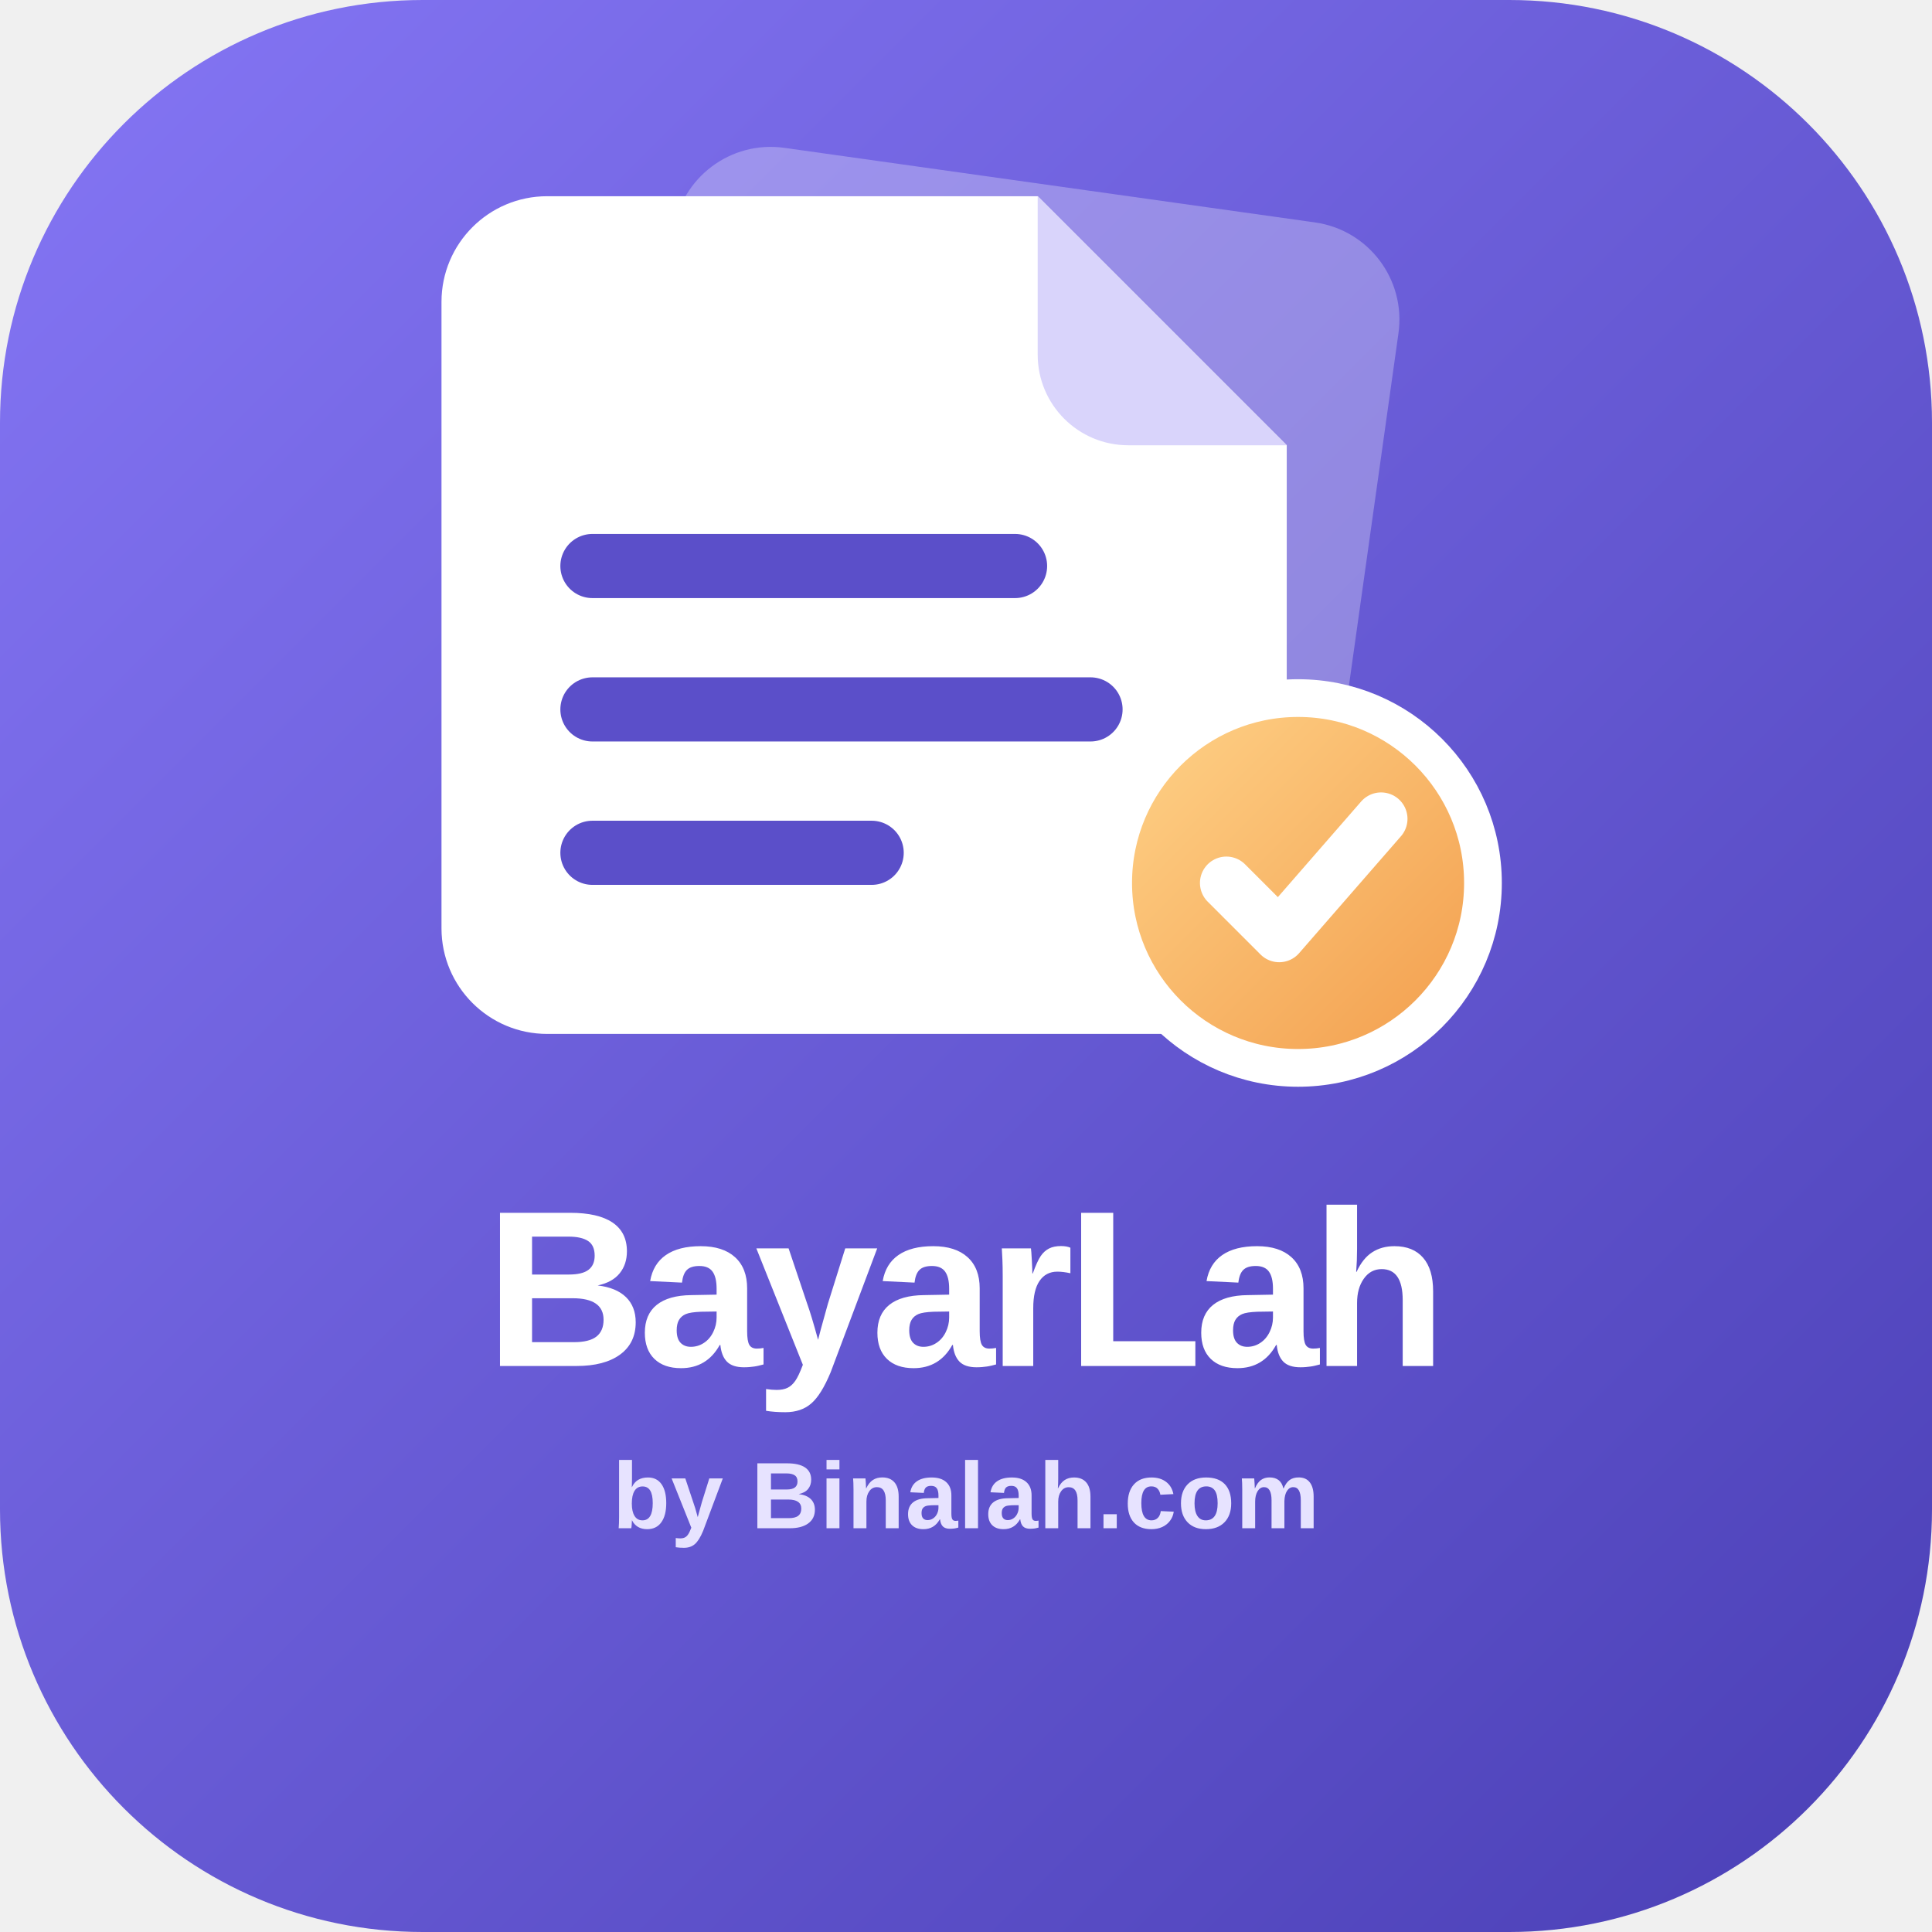
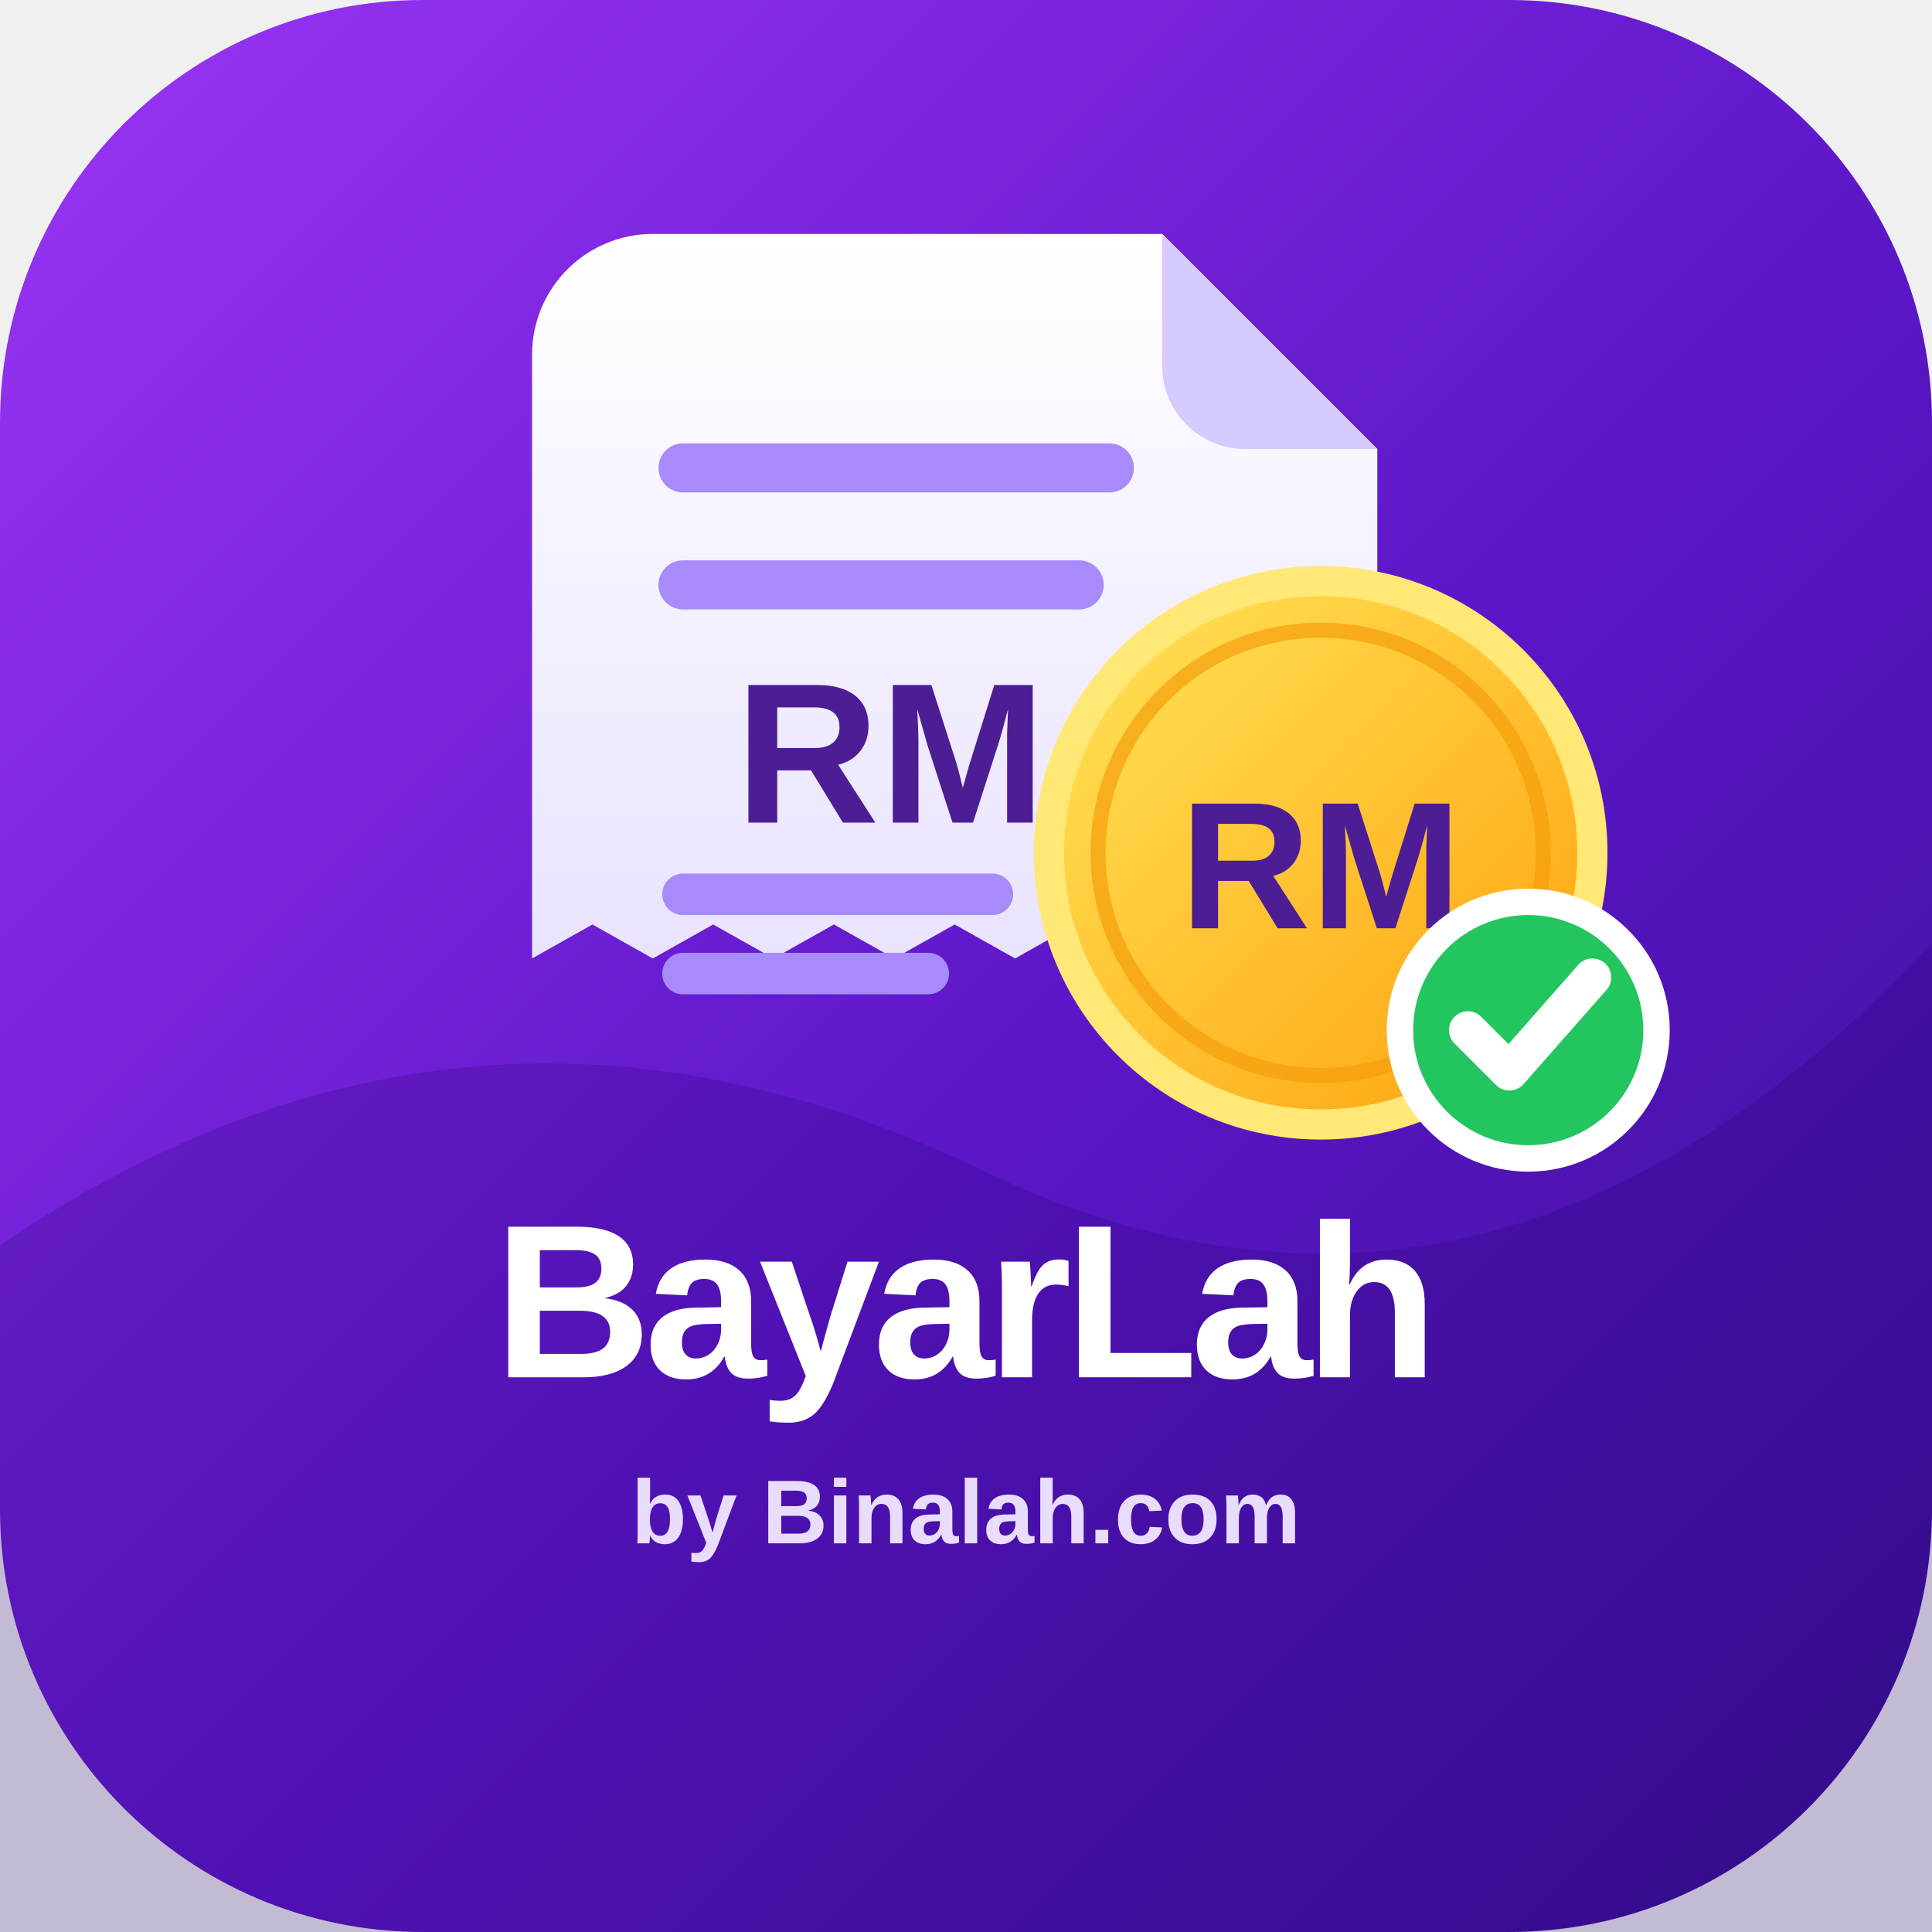
<svg xmlns="http://www.w3.org/2000/svg" viewBox="0 0 512 512" role="img" aria-labelledby="title">
  <defs>
    <linearGradient id="bg" x1="0" y1="0" x2="1" y2="1">
-       <stop offset="0" stop-color="#8576f5" />
-       <stop offset="1" stop-color="#4a3fb5" />
+       <stop offset="0" stop-color="#9b35f5" />
+       <stop offset=".55" stop-color="#5b16c7" />
+       <stop offset="1" stop-color="#35108f" />
    </linearGradient>
-     <linearGradient id="accent" x1="0" y1="0" x2="1" y2="1">
-       <stop offset="0" stop-color="#ffd48a" />
-       <stop offset="1" stop-color="#f29c4b" />
+     <linearGradient id="gold" x1="0" y1="0" x2="1" y2="1">
+       <stop offset="0" stop-color="#ffe65a" />
+       <stop offset="1" stop-color="#ff9f0a" />
+     </linearGradient>
+     <linearGradient id="paper" x1="0" y1="0" x2="0" y2="1">
+       <stop offset="0" stop-color="#fff" />
+       <stop offset="1" stop-color="#e9e3ff" />
    </linearGradient>
  </defs>
  <rect width="512" height="512" rx="112" fill="url(#bg)" />
+   <path d="M0 330Q125 245 260 310T512 250V512H0Z" fill="#26006f" opacity=".22" />
  <g>
-     <rect x="166" y="48" width="194" height="218" rx="26" transform="rotate(8 263 157)" fill="#fff" fill-opacity=".28" />
-     <path d="M145 52h130l66 66v128a28 28 0 0 1-28 28H145a28 28 0 0 1-28-28V80a28 28 0 0 1 28-28Z" fill="#fff" />
-     <path d="M275 52v42a24 24 0 0 0 24 24h42Z" fill="#d9d4fb" />
-     <path d="M157 150h112M157 188h132M157 226h74" stroke="#5b4fc9" stroke-width="17" stroke-linecap="round" fill="none" />
-     <circle cx="344" cy="234" r="49" fill="url(#accent)" stroke="#fff" stroke-width="10" />
-     <path d="m325 234 14 14 27-31" stroke="#fff" stroke-width="14" stroke-linecap="round" stroke-linejoin="round" fill="none" />
+     <path d="M160 62h148l57 57v135l-16-9-16 9-16-9-16 9-16-9-16 9-16-9-16 9-16-9-16 9-16-9-16 9-16-9-16 9V94a32 32 0 0 1 32-32Z" fill="url(#paper)" />
+     <path d="M308 62v35a22 22 0 0 0 22 22h35Z" fill="#d7caff" />
+     <path d="M181 124h113M181 155h105" stroke="#a78bfa" stroke-width="13" stroke-linecap="round" />
+     <text x="236" y="218" text-anchor="middle" fill="#4c1d95" font-family="Arial,Helvetica,sans-serif" font-size="53" font-weight="800">RM</text>
+     <path d="M181 237h82M181 258h65" stroke="#a78bfa" stroke-width="11" stroke-linecap="round" />
+     <circle cx="350" cy="226" r="72" fill="url(#gold)" stroke="#ffe875" stroke-width="8" />
+     <circle cx="350" cy="226" r="59" fill="none" stroke="#f59e0b" stroke-width="4" opacity=".7" />
+     <text x="350" y="246" text-anchor="middle" fill="#4c1d95" font-family="Arial,Helvetica,sans-serif" font-size="48" font-weight="900">RM</text>
+     <circle cx="405" cy="273" r="34" fill="#22c55e" stroke="#fff" stroke-width="7" />
+     <path d="m389 273 11 11 22-25" fill="none" stroke="#fff" stroke-width="10" stroke-linecap="round" stroke-linejoin="round" />
  </g>
-   <text x="256" y="362" text-anchor="middle" fill="#fff" font-family="Arial, Helvetica, sans-serif" font-size="59" font-weight="800" letter-spacing="-2">BayarLah</text>
-   <text x="256" y="405" text-anchor="middle" fill="#e7e3ff" font-family="Arial, Helvetica, sans-serif" font-size="25" font-weight="600" letter-spacing=".2">by Binalah.com</text>
+   <text x="256" y="365" text-anchor="middle" fill="#fff" font-family="Arial,Helvetica,sans-serif" font-size="58" font-weight="800" letter-spacing="-2">BayarLah</text>
+   <text x="256" y="409" text-anchor="middle" fill="#e9ddff" font-family="Arial,Helvetica,sans-serif" font-size="24" font-weight="600">by Binalah.com</text>
</svg>
